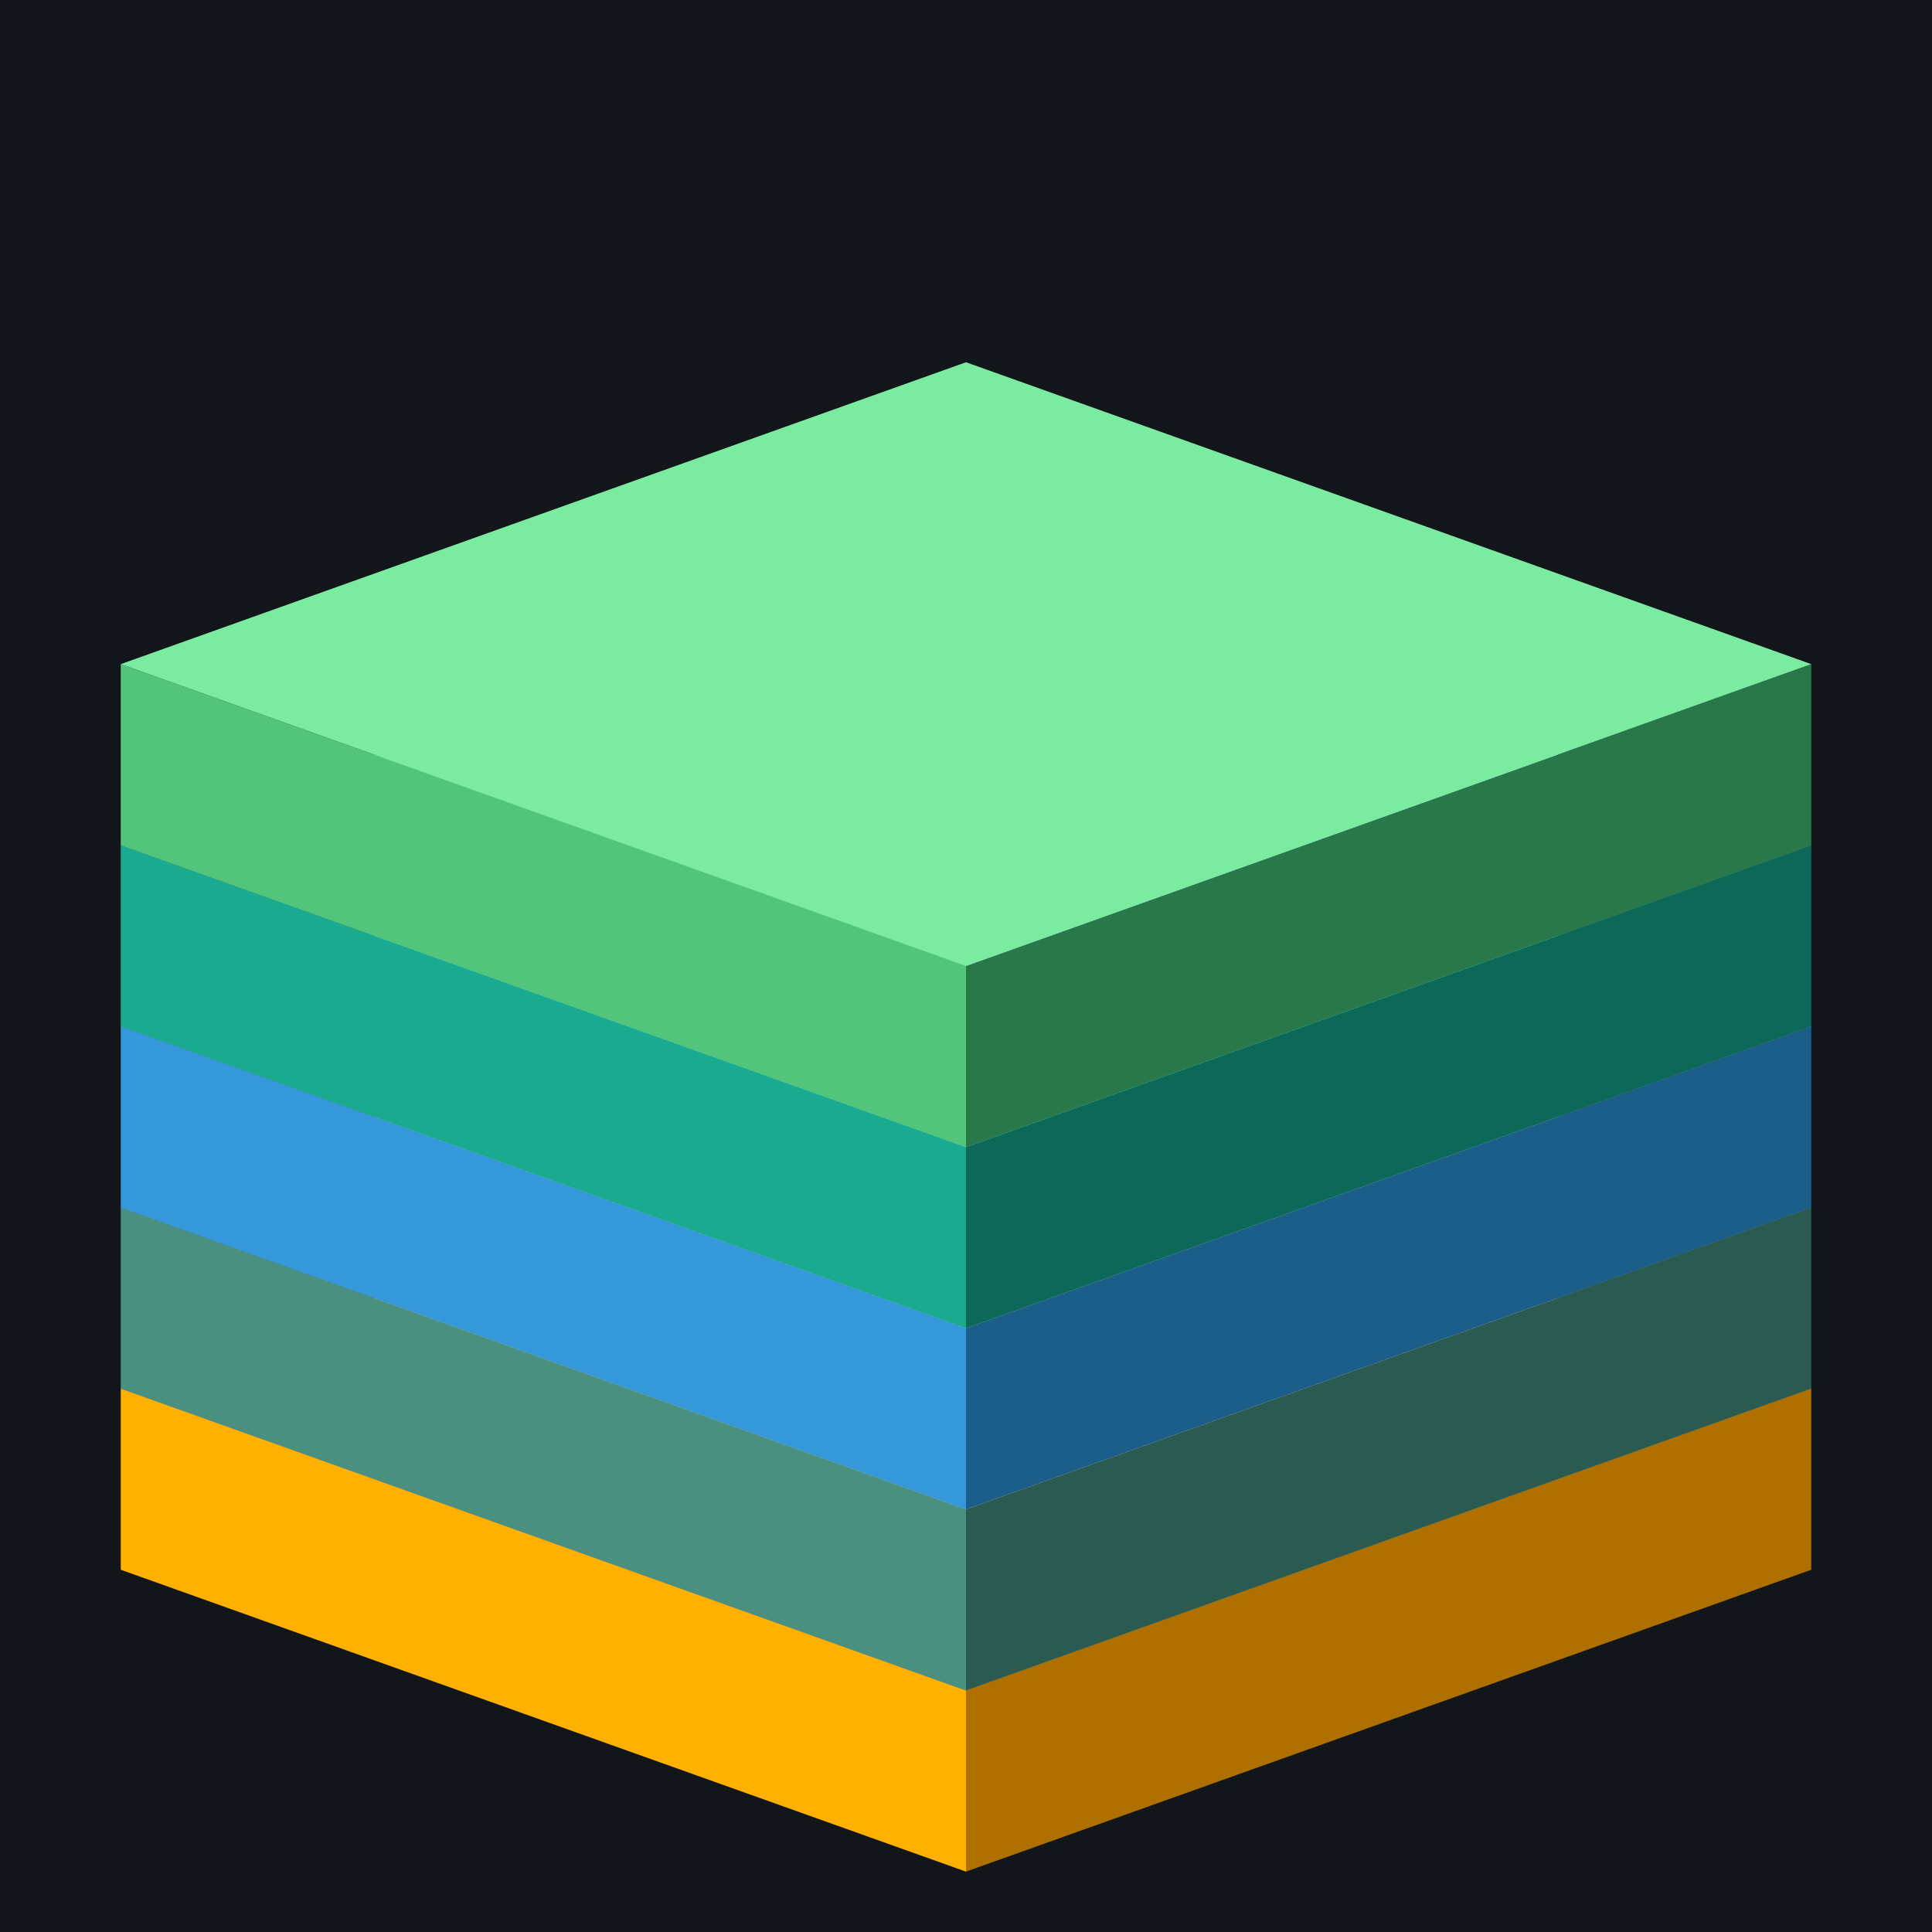
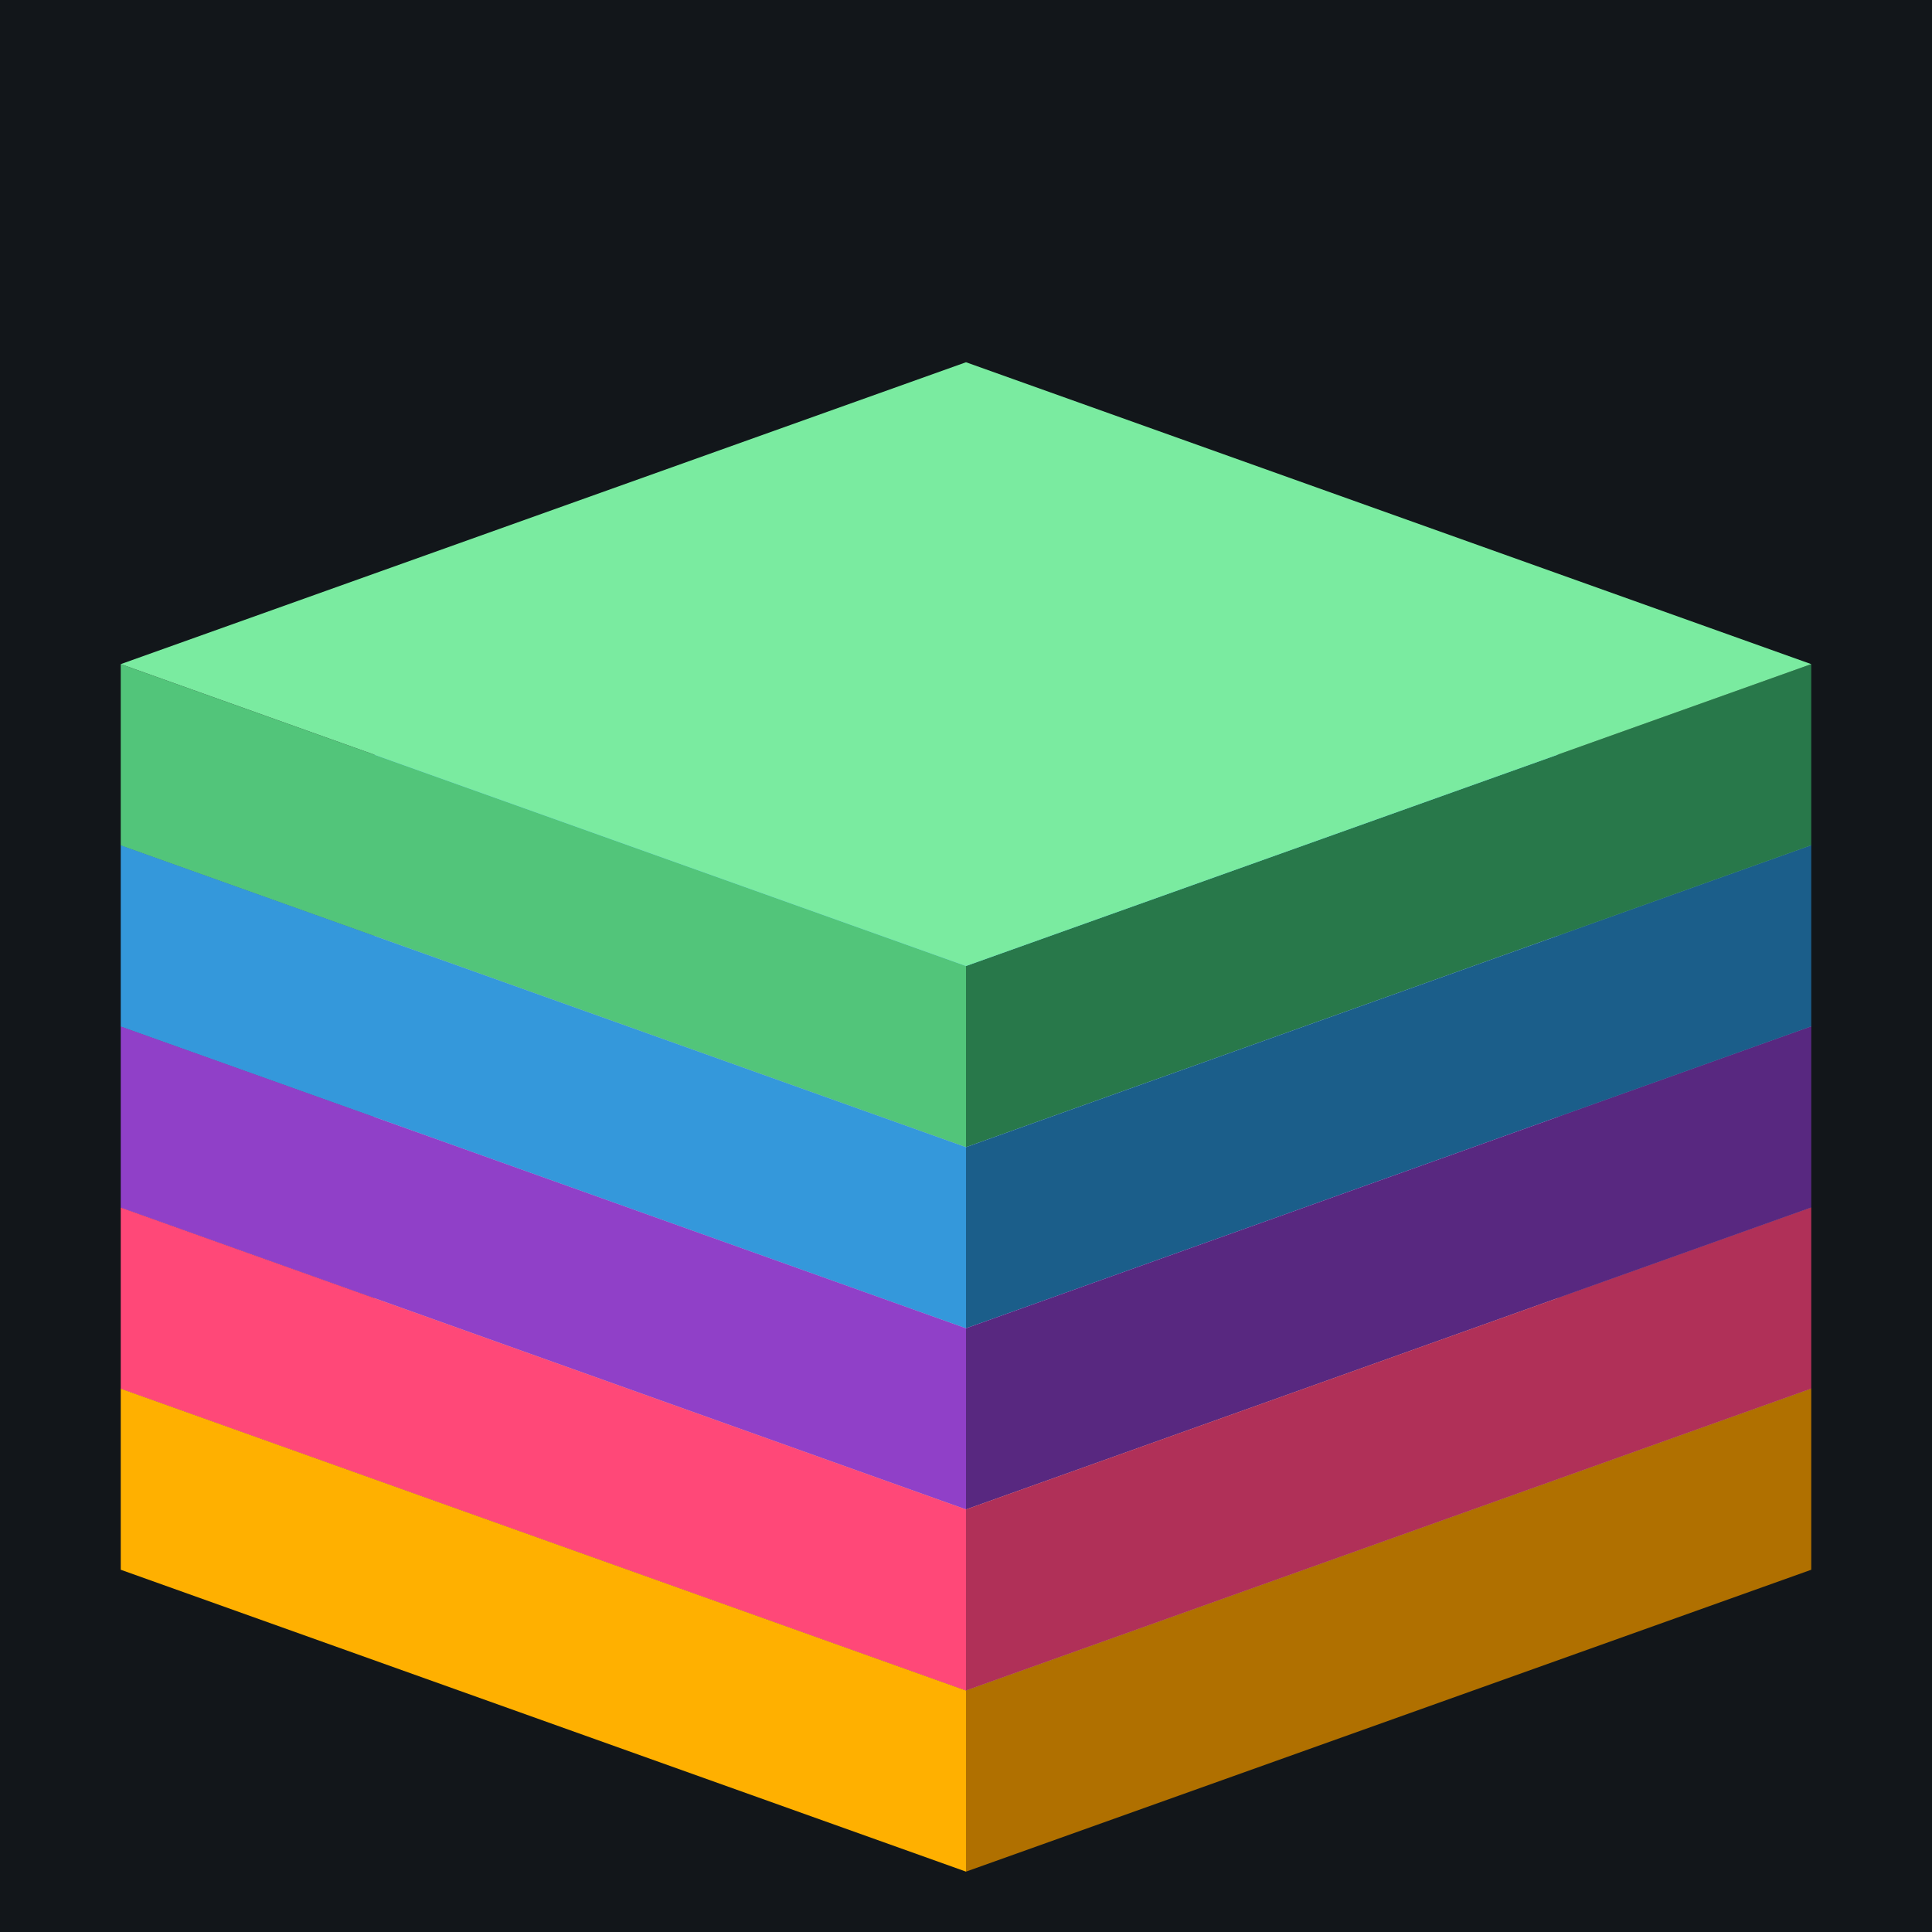
<svg xmlns="http://www.w3.org/2000/svg" viewBox="0 0 64 64">
  <rect width="64" height="64" fill="#12161A" />
  <polygon points="60,46 32,56 32,62 60,52" fill="#B07000" />
  <polygon points="4,46 32,56 32,62 4,52" fill="#FFB000" />
  <polygon points="4,46 32,56 60,46 32,36" fill="#FFD060" />
-   <polygon points="60,40 32,50 32,56 60,46" fill="#2A5A50" />
-   <polygon points="4,40 32,50 32,56 4,46" fill="#4A9080" />
-   <polygon points="4,40 32,50 60,40 32,30" fill="#70B4A4" />
-   <polygon points="60,34 32,44 32,50 60,40" fill="#1B5E8A" />
-   <polygon points="4,34 32,44 32,50 4,40" fill="#3498DB" />
-   <polygon points="4,34 32,44 60,34 32,24" fill="#62C4F5" />
-   <polygon points="60,28 32,38 32,44 60,34" fill="#0D6858" />
-   <polygon points="4,28 32,38 32,44 4,34" fill="#1AAA90" />
-   <polygon points="4,28 32,38 60,28 32,18" fill="#3CCAB0" />
+   <polygon points="60,40 32,50 32,56 60,46" fill="#B03058" />
+   <polygon points="4,40 32,50 32,56 4,46" fill="#FF4878" />
+   <polygon points="4,40 32,50 60,40 32,30" fill="#FF80A8" />
+   <polygon points="60,34 32,44 32,50 60,40" fill="#582880" />
+   <polygon points="4,34 32,44 32,50 4,40" fill="#9040C8" />
+   <polygon points="4,34 32,44 60,34 32,24" fill="#B878E8" />
+   <polygon points="60,28 32,38 32,44 60,34" fill="#1B5E8A" />
+   <polygon points="4,28 32,38 32,44 4,34" fill="#3498DB" />
+   <polygon points="4,28 32,38 60,28 32,18" fill="#62C4F5" />
  <polygon points="60,22 32,32 32,38 60,28" fill="#28784A" />
  <polygon points="4,22 32,32 32,38 4,28" fill="#52C57A" />
  <polygon points="4,22 32,32 60,22 32,12" fill="#7AEBA0" />
</svg>
